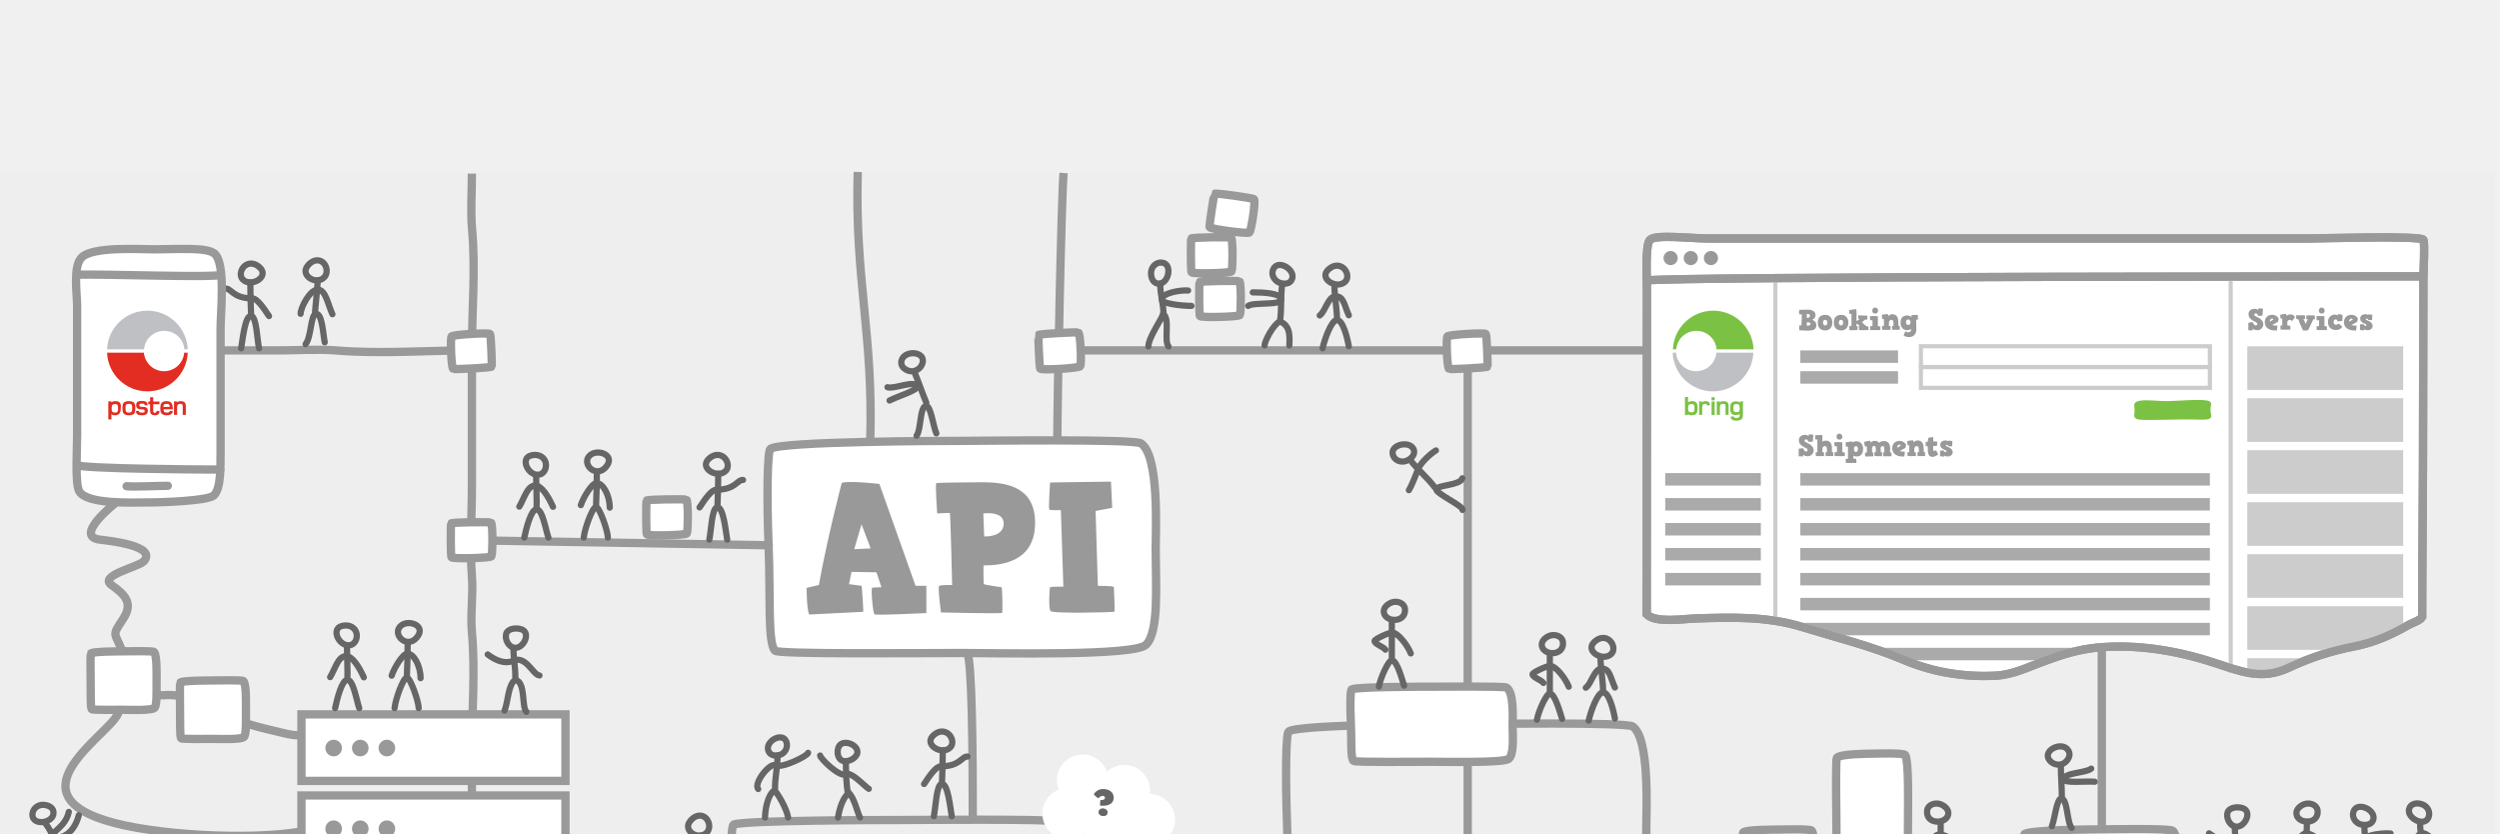
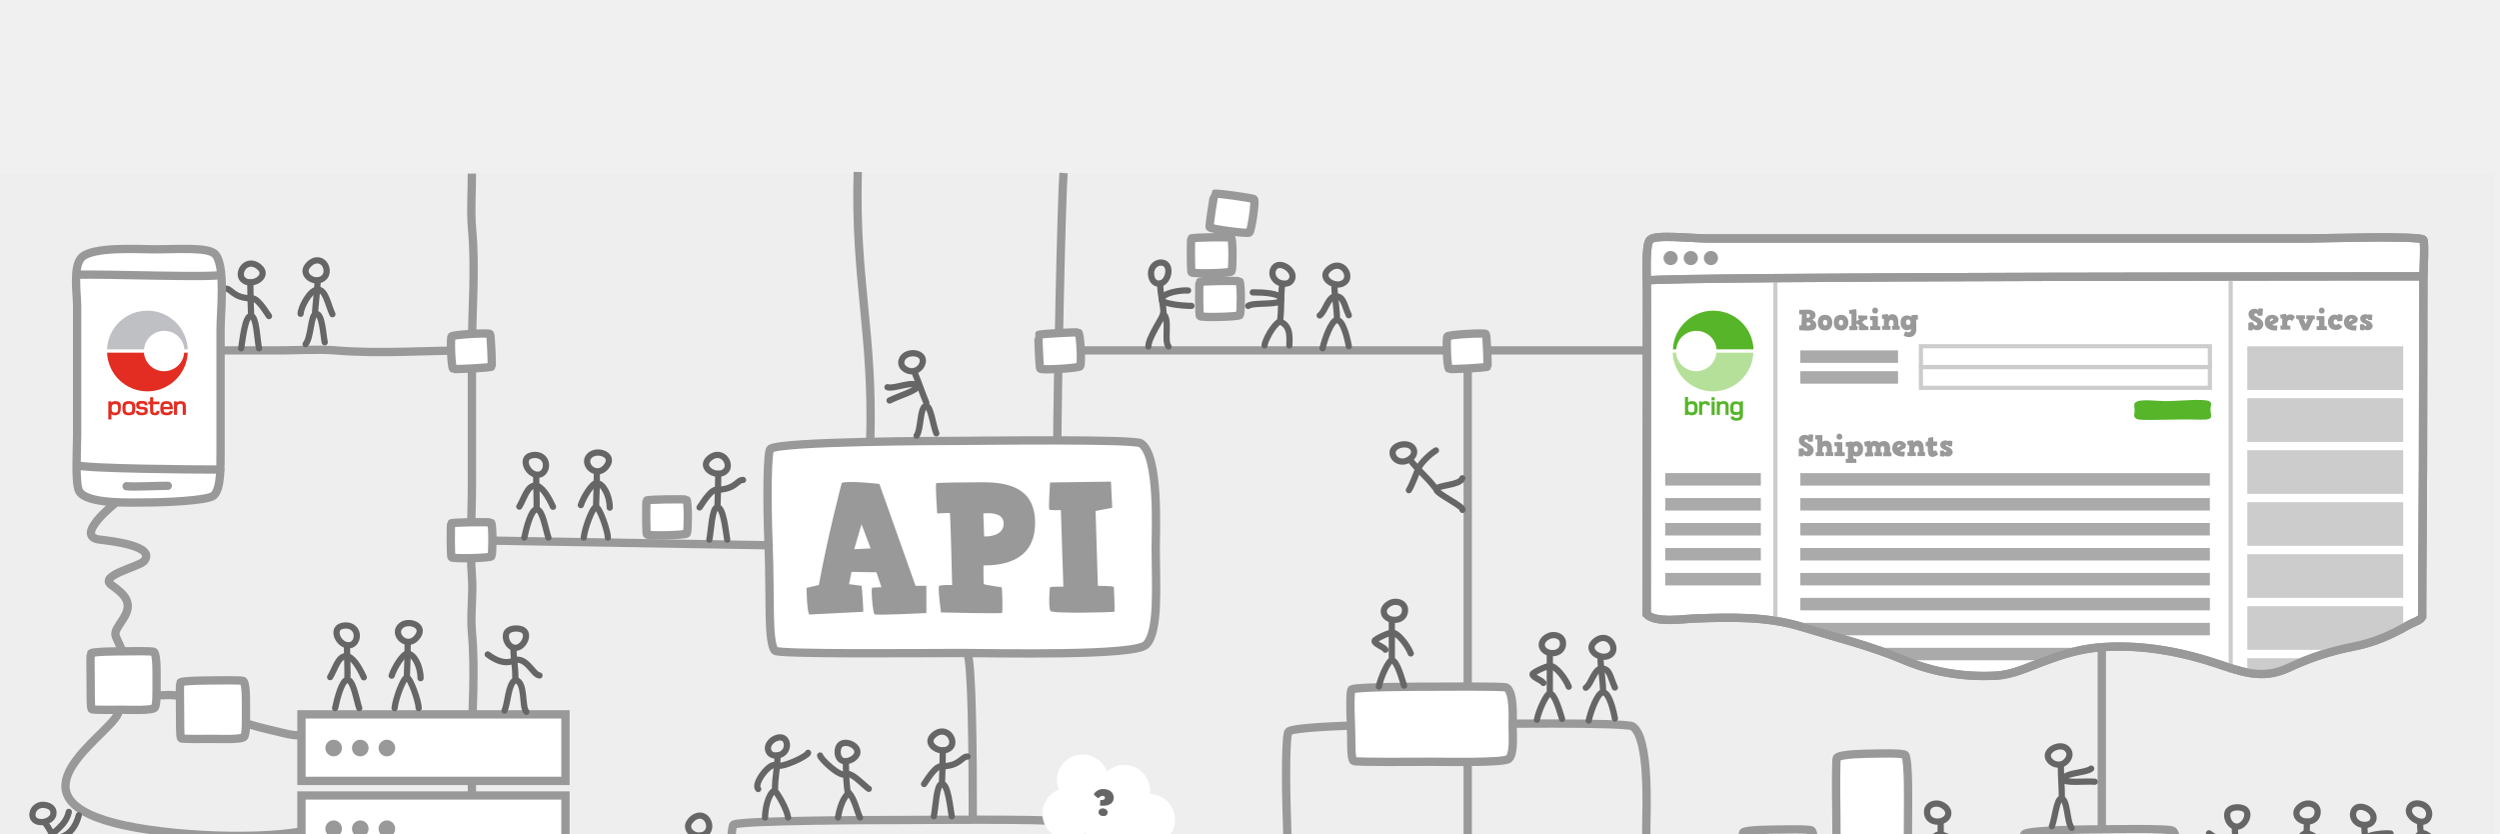
<svg xmlns="http://www.w3.org/2000/svg" viewbox="0 0 1200 400" class="mbm w100p" height="234">
  <rect fill="#EEE" width="1200" height="390" />
  <g id="systems">
    <path fill="none" stroke="#999" stroke-width="4" stroke-linecap="round" stroke-miterlimit="10" d="M1011 315v-87M792 345l408 1M107 85h27.4c8.9 0 18-.7 26.9 0 21.7 1.8 43.9 0 65.7 0M512 85h280" />
    <path fill="none" stroke="#999" stroke-width="4" stroke-miterlimit="10" d="M227 0c0 8.9-.7 18.1.1 27 1.7 19.1-.1 39-.1 58.4v64.9c0 14.3-1.1 29.1 0 43.3.7 8.9-.8 18.1 0 27 1.7 18.6 0 38.1 0 56.7V400.1" />
    <path fill="#FFF" stroke="#999" stroke-width="4" stroke-linecap="round" stroke-miterlimit="10" d="M551.3 226.5c-5.5 5.6-71.4 4-88.8 4-18.8 0-88 .7-89.7-1.1-3.6-3.7-2.1-25.5-3.1-50.7-.9-23.1-.6-45.4.9-46.4 5.6-3.6 82.4-3.8 91.9-3.8 8.5 0 82.9-1 86.3 1.2 9 5.8 7.1 42.7 7.1 50.7.1 18.1 1.6 39.9-4.6 46.1z" />
    <path fill="#EEE" stroke="#999" stroke-width="4" stroke-linecap="round" stroke-miterlimit="10" d="M787.4 358.8c-5.1 5.4-66.2 3.9-82.3 3.9-17.5 0-81.6.7-83.2-1.1-3.3-3.5-2-24.5-2.8-48.8-.8-22.2-.6-43.7.8-44.6 5.2-3.5 76.5-3.6 85.3-3.6 7.8 0 76.9-.9 80.1 1.2 8.4 5.6 6.6 41.1 6.6 48.7-.1 17.4 1.2 38.3-4.5 44.3z" />
    <path fill="#FFF" stroke="#999" stroke-width="4" stroke-linecap="round" stroke-miterlimit="10" d="M74.5 256.7c-.9 1.6-12.2 1.1-15.1 1.1-3.2 0-15 .2-15.3-.3-.6-1-.4-7-.5-14-.1-6.4-.1-12.5.1-12.8 1-1 14.1-1 15.7-1 1.4 0 14.1-.3 14.7.3 1.5 1.6 1.2 11.8 1.2 14 0 5 .2 11-.8 12.7z" />
    <path fill="#FFF" stroke="#999" stroke-width="4" stroke-miterlimit="10" d="M1165.1 213.2c-1.1 1.8-4.5 2.6-7.4 4.3-7.7 4.4-16 8-24.7 9.7-12 2.4-21.5 5.4-32.6 10.6-12.7 5.8-22.7 1.5-35.3-2.6-18-5.9-37.4-9.1-56.3-7.3-9.1.9-16.6 3.3-25.1 6.4-7.8 2.8-15.4 6.7-23.8 7.1-15.3.8-30.3-1.7-44.2-7.6-16-6.8-32.3-10.7-48.8-15.8-16.7-5.2-34.3-4.7-51.6-4.1-5.7.2-18.9 2.3-23.2-2 0 0 .1-135.6.1-155.5 0-6.3-.9-22.3 1.5-24.6 2.8-2.7 20-.6 28-.6h289.2c3.5 0 53.6-1.5 54.8.6.8 1.4 0 16.3 0 18.6 0 2.8-.1 48.7-.2 91.1-.3 37.2-.4 71.7-.4 71.7z" />
    <path fill="none" stroke="#999" stroke-width="4" stroke-miterlimit="10" d="M791.9 51.4c10.9-2 368.1-2 372.5-2M412.6-.8c-1.5 51.8 7.6 78 6 129.5M511.6-.3c-1.1 13.8-3 109.7-3 127.5M465.3 230.6c4.4 8.8 1.9 160.3 2.3 169.1" />
    <path fill="#FFF" stroke="#999" stroke-width="4" stroke-linecap="round" stroke-miterlimit="10" d="M478.4 350c-.6.9-18.6 1.3-19.2.5-.5-.6-.4-16.1-.2-16.3.6-.6 18.8-.8 19.2-.4.9.9.8 15.1.2 16.2z" />
    <path fill="#EEE" stroke="#999" stroke-width="4" stroke-linecap="round" stroke-miterlimit="10" d="M510.7 368.1c-4.8 3.3-62.3 2.4-77.5 2.4-16.4 0-76.8.4-78.3-.6-3.1-2.2-1.9-14.9-2.7-29.7-.7-13.5-.6-26.6.7-27.2 4.9-2.1 72-2.2 80.2-2.2 7.4 0 72.4-.6 75.4.7 7.9 3.4 6.2 25 6.2 29.7.1 10.5 1.4 23.3-4 26.9z" />
    <path fill="#FFF" stroke="#999" stroke-width="4" stroke-linecap="round" stroke-miterlimit="10" d="M217.2 78.3c.5-.9 17.8-1.9 18.5-1.2.5.5 1 15.5.8 15.7-.6.6-18.1 1.4-18.5 1.1-1-.9-1.4-14.6-.8-15.6z" />
    <path fill="none" stroke="#999" stroke-width="4" stroke-linecap="round" stroke-miterlimit="10" d="M227 176.3l142.8 2.4" />
    <path fill="#FFF" stroke="#999" stroke-width="4" stroke-linecap="round" stroke-miterlimit="10" d="M916.9 333c-1 3.1-13.2 2.2-16.4 2.2-3.5 0-16.3.4-16.6-.6-.7-2-.4-14.1-.6-28-.2-12.8-.1-25.1.2-25.6 1-2 15.3-2.1 17-2.1 1.6 0 15.3-.5 16 .7 1.7 3.2 1.3 23.6 1.3 28-.1 10 .2 22-.9 25.4zM871.9 352.8c-1 2.2-13.2 1.5-16.4 1.5-3.5 0-16.3.3-16.6-.4-.7-1.4-.4-9.7-.6-19.4-.2-8.8-.1-17.3.2-17.7 1-1.4 15.3-1.4 17-1.4 1.6 0 15.3-.4 16 .5 1.7 2.2 1.3 16.3 1.3 19.3-.1 6.9.2 15.2-.9 17.6z" />
    <path fill="none" stroke="#999" stroke-width="4" stroke-linecap="round" stroke-miterlimit="10" d="M706 345V86" />
    <path fill="#FFF" stroke="#999" stroke-width="4" stroke-linecap="round" stroke-miterlimit="10" d="M725.7 281.4c-2.3 2-29.8 1.4-37.1 1.4-7.9 0-36.7.3-37.5-.4-1.5-1.3-.9-9-1.3-18-.4-8.2-.3-16.1.4-16.4 2.3-1.3 34.4-1.3 38.4-1.3 3.5 0 34.6-.3 36 .4 3.8 2.1 3 15.1 3 18 .1 6.3.7 14.1-1.9 16.3zM696.2 78.3c.5-.9 17.8-1.9 18.5-1.2.5.5 1 15.5.8 15.7-.6.6-18.1 1.4-18.5 1.1-1-.9-1.4-14.6-.8-15.6zM1046.1 373.6c-2.2 3.3-28.6 2.4-35.5 2.4-7.5 0-35.2.4-35.9-.7-1.4-2.2-.9-15.1-1.2-30.1-.3-13.7-.3-27 .3-27.6 2.2-2.1 33-2.3 36.8-2.3 3.4 0 33.2-.6 34.6.7 3.6 3.5 2.9 25.4 2.9 30.1-.1 10.9.4 23.8-2 27.5z" />
    <path fill="none" stroke="#999" stroke-width="4" stroke-miterlimit="10" d="M1011 400v-23" />
    <path fill="none" stroke="#999" stroke-width="4" stroke-linecap="round" stroke-linejoin="round" stroke-miterlimit="10" d="M55.8 158.2c-.5.3-20.7 16.3-7.7 17.8 4.7.6 27.3 2.9 21.2 10.3-2.2 2.7-22.1 6.9-15.7 11.5 6.3 4.5 10.7 8.5 5.7 16.2-5.6 8.5-4.3 6.2-.6 15.3" />
    <path fill="none" stroke="#999" stroke-width="4" stroke-linecap="round" stroke-miterlimit="10" d="M57.1 257.9c1.5 8.4-53.5 38-6.7 53 23.2 7.4 70.3 9.6 94 5.5" />
    <path fill="#FFF" stroke="#999" stroke-width="4" stroke-linecap="round" stroke-miterlimit="10" d="M596.4 68c-.6.9-18.6 1.3-19.2.5-.5-.6-.4-16.1-.2-16.3.6-.6 18.8-.8 19.2-.4.9.9.8 15.1.2 16.2zM236.4 184c-.6.9-18.6 1.3-19.2.5-.5-.6-.4-16.1-.2-16.3.6-.6 18.8-.8 19.2-.4.9.9.8 15.1.2 16.2zM592.4 47c-.6.9-18.6 1.3-19.2.5-.5-.6-.4-16.1-.2-16.3.6-.6 18.8-.8 19.2-.4.9.9.8 15.1.2 16.2zM330.4 173c-.6.9-18.6 1.3-19.2.5-.5-.6-.4-16.1-.2-16.3.6-.6 18.8-.8 19.2-.4.9.9.8 15.1.2 16.2zM601 28.3c-.7.8-18.5-1.6-19.1-2.5-.4-.6 2.1-16 2.3-16.1.7-.5 18.7 2.1 19 2.6.9 1.1-1.3 15.1-2.2 16zM519.6 92.6c-.6 1-18.5 2-19.2 1.2-.5-.5-1-16.1-.9-16.2.6-.6 18.8-1.5 19.2-1.2 1.1.9 1.6 15.1.9 16.2z" />
    <path fill="none" stroke="#999" stroke-width="4" stroke-miterlimit="10" d="M0 340c22.7.8 44.5 8 67.3 11.2 37.3 5.2 75.3-2.6 113-1.2 61.2 2.2 71.4 7.4 132.2 4 16-.9 61.5-12 66.4-10" />
    <path fill="#FFF" stroke="#999" stroke-width="4" stroke-linecap="round" stroke-miterlimit="10" d="M404.5 355.7c-.9 1.6-12.2 1.1-15.1 1.1-3.2 0-15 .2-15.3-.3-.6-1-.4-7-.5-14-.1-6.4-.1-12.5.1-12.8 1-1 14.1-1 15.7-1 1.4 0 14.1-.3 14.7.3 1.5 1.6 1.2 11.8 1.2 14 0 5 .2 11-.8 12.7z" />
    <path fill="none" stroke="#999" stroke-width="4" stroke-linecap="round" stroke-miterlimit="10" d="M75.5 250.5c1.4.7 4.4.1 6.1.2 3.5.1 7.1.7 10.5 1.4 5.2 1 9.4 2.6 13.4 5.8 4.2 3.5 9.2 5.2 14.4 6.9 5.1 1.6 10.4 2.7 15.6 4 2.8.7 5.6 1.3 8.5 1.3" />
    <path fill="#FFF" stroke="#999" stroke-width="4" stroke-linecap="round" stroke-miterlimit="10" d="M117.5 270.7c-.9 1.6-12.2 1.1-15.1 1.1-3.2 0-15 .2-15.3-.3-.6-1-.4-7-.5-14-.1-6.4-.1-12.5.1-12.8 1-1 14.1-1 15.7-1 1.4 0 14.1-.3 14.7.3 1.5 1.6 1.2 11.8 1.2 14 0 5 .2 11-.8 12.7zM145 338h127v32H145zM145 299h127v32H145zM145 260h127v32H145z" />
    <g fill="#999">
      <circle cx="160.5" cy="276.2" r="4" />
      <circle cx="173.3" cy="276.2" r="4" />
      <circle cx="186.1" cy="276.2" r="4" />
    </g>
    <g fill="#999">
      <circle cx="160.5" cy="315" r="4" />
      <circle cx="173.3" cy="315" r="4" />
      <circle cx="186.1" cy="315" r="4" />
    </g>
    <g fill="#999">
      <circle cx="160.5" cy="353.9" r="4" />
      <circle cx="173.3" cy="353.9" r="4" />
      <circle cx="186.1" cy="353.9" r="4" />
    </g>
  </g>
  <g id="developers" fill="none" stroke="#666" stroke-width="3" stroke-miterlimit="10">
    <path d="M985.8 282c1.9 2.5 5.4 2.8 7.4 1.2 2.2-1.7 3.3-4.5 1-6.7-3.5-3.2-11.7 1.1-8.4 5.5z" />
    <path stroke-linecap="round" d="M991.3 284.4c0 6.1.5 9.8.5 16M987 313.8c1.4-3.5 2.3-13.3 4.5-13.3 3.1 0 2.7 11.5 5 14.1M1007.6 292.4c-4.4-.4-14.9.9-14.9-1.2.1-3.2 10.9-3 13.2-5.1" />
    <path d="M751.8 225.2c-.4-2.9-3.9-3.9-6.4-3-2.6 1-4.7 3.3-3.4 5.9 2.1 3.9 10.5 3.4 9.8-2.9z" />
    <path stroke-linecap="round" d="M745.5 231v18M739.3 262.6c.7-4.1 4.6-12.7 6.2-12.6 2.5 0 5 9.5 5.9 12.2M742.4 244.9c-.9-1.4-5.3-2.7-5.2-4.2 0-.8 6.6-4 8.5-4 2.7 0 7.4 6.1 8.9 10" />
    <path d="M775.1 230.9c2-2.1.7-5.7-1.6-7-2.4-1.4-5.1-.4-7 1.7-3.8 4.3 4.8 9.2 8.6 5.3z" />
    <path stroke-linecap="round" d="M769.9 233.7c0 3.2 1.4 12.1 1.2 15.8M764.2 263c.9-4.2 4.2-13.6 6.9-13.6 2.9 0 5 8.6 5.7 12.6" />
    <path stroke-linecap="round" d="M762.8 247.2c2.8-2 4-9.2 7.7-9.2 3.9 0 4 4.1 6.3 9.1" />
    <path d="M156.1 49.7c2-2.3.9-6.1-1.3-7.4-2.3-1.4-5-.3-6.8 2-3.9 4.7 4.3 9.7 8.1 5.4z" />
    <path stroke-linecap="round" d="M152.8 51.3c0 3.2-1.1 12.4-1.3 16.1M147 82c2.8-3.4 2.4-14.6 5.1-14.6 2.9 0 3.3 9.7 4.1 13.7" />
    <path stroke-linecap="round" d="M144.6 67.4c0-2.9 4.4-11.6 8.2-11.6 3.9 0 4.8 6.8 7.1 11.8" />
    <path d="M116.8 50.9c-2-2.1-.7-5.7 1.6-7 2.4-1.4 5.1-.4 7 1.7 3.8 4.3-4.8 9.2-8.6 5.3z" />
    <path stroke-linecap="round" d="M120.4 52.3c0 3.2.2 12.5.4 16.2M124.6 84c-.9-4.2-1.2-15.6-3.9-15.6-2.9 0-4 11.6-4.7 15.6" />
    <path stroke-linecap="round" d="M129.4 68.5c-3-4.6-5.9-8.5-8-8.5-9.4 0-10.1-4.9-12.9-4.7" />
    <path d="M484.7 340.3c-.7-2.8-3.8-4-6.3-3.2-2.7.9-4.8 3.2-3.5 5.8 1.9 4 11 2.3 9.8-2.6z" />
    <path stroke-linecap="round" d="M479.8 345.9c-.4 6.8.9 13.1 1.9 20.8M498.9 374.5c1.4-3.1-3-8.6-4.4-8.9-2.1-.5-12.5-1.9-12.8 1-.1 1 9.5 1.9 11.2 4 .7.9.1 3.8-2.4 7.1" />
    <path stroke-linecap="round" d="M471.8 366.6c1-12.6 5.2-13.8 8.1-15.3 2.6-1.3 11.8 5.9 18.2 4.3" />
    <path d="M484.7 340.3c-.7-2.8-3.8-4-6.3-3.2-2.7.9-4.8 3.2-3.5 5.8 1.9 4 11 2.3 9.8-2.6z" />
    <path stroke-linecap="round" d="M479.8 345.9c-.4 6.8.9 13.1 1.9 20.8M498.9 374.5c1.4-3.1-3-8.6-4.4-8.9-2.1-.5-12.5-1.9-12.8 1-.1 1 9.5 1.9 11.2 4 .7.9.1 3.8-2.4 7.1" />
    <path stroke-linecap="round" d="M471.8 366.6c1-12.6 5.2-13.8 8.1-15.3 2.6-1.3 11.8 5.9 18.2 4.3" />
    <path d="M442.2 339.3c1.2-2.6-.4-5.5-2.9-6.4-2.6-1-5.7-.5-6.4 2.3-1 4.3 7.2 8.7 9.3 4.1z" />
    <path stroke-linecap="round" d="M438.2 341.4c0 6.1 1.6 8 1.6 14.2M434.9 369.7c0-4.2 4.1-12.6 4.7-14.8 3.5 2.1 5.5 11.3 5.5 14.4M439 347.7c-2.6 1.5-10.1-5.7-14.3-10.9" />
    <path d="M442.2 339.3c1.2-2.6-.4-5.5-2.9-6.4-2.6-1-5.7-.5-6.4 2.3-1 4.3 7.2 8.7 9.3 4.1z" />
    <path stroke-linecap="round" d="M438.2 341.4c0 6.1 1.6 8 1.6 14.2M434.9 369.7c0-4.2 4.1-12.6 4.7-14.8 3.5 2.1 5.5 11.3 5.5 14.4M450.9 335.8c-5.9 9.8-9 10.3-11.9 11.9" />
    <g>
      <path d="M1132.1 306.7c-1 2.7.9 5.5 3.4 6.2 2.7.7 5.8.1 6.2-2.8.6-4.5-7.9-8.2-9.6-3.4z" />
      <path stroke-linecap="round" d="M1137.3 313.4c0 6.1 1.6 11.8 1.6 17.9M1131.6 343.6c2.5.7 6.4-9.8 7.1-12 3.5 2.1 5.1 9.4 7.5 12" />
      <path stroke-linecap="round" d="M1128.1 324.8c3.1-1.2 7.1-4 9.9-5.6 2.6-1.5 8.6-2.2 11.9-1.9" />
    </g>
    <g>
      <path d="M1168.1 309.7c1.2-2.6-.4-5.5-2.9-6.4-2.6-1-5.7-.5-6.4 2.3-1 4.3 7.2 8.7 9.3 4.1z" />
      <path stroke-linecap="round" d="M1164.1 311.9c0 6.1 1.6 11.4 1.6 17.5M1158.4 343.6c0-4.2 6.4-12.5 7.1-14.8 3.5 2.1 7.5 11.6 7.5 14.8" />
      <path stroke-linecap="round" d="M1155.2 325.7c3.1-1.2 6.5-6.7 9.3-8.4 2.6-1.5 8.2 6 11.4 6.3" />
    </g>
    <g>
      <path d="M1114.8 306.2c-.4-2.9-3.9-3.9-6.4-3-2.6 1-4.7 3.3-3.4 5.9 2.1 3.9 10.5 3.4 9.8-2.9z" />
      <path stroke-linecap="round" d="M1109.7 311.6c0 6.1-.9 12.4-.9 18.5M1102.3 343.6c1.2-4.1 4.9-12 6.5-13.6 3.5 2.1 5.1 10.5 5.1 13.6" />
      <path stroke-linecap="round" d="M1101.9 327.9c1.2-3.9 3.7-8.9 6.5-10.5 2.6-1.5 12.2 5.7 7.5 8.4" />
    </g>
    <g>
      <path stroke-linecap="round" d="M1075 314c0 6.1.9 8.3.9 14.4M1070.7 344.2c1.7-4.1 1.7-12.8 5.2-14.8 5.1 1.2 2.9 12.8 5.3 15.4" />
      <path stroke-linecap="round" d="M1062.6 317.2c7.9 6 12.4 2.9 12.4 2.9 6.2-2.3 9.3 6.9 12.5 7.2" />
      <path d="M1078.8 305.1c-2.7-.9-6.6-.3-7.3 2.1-.8 2.5 1 6.4 3.9 6.8 4.4.6 8.2-7.3 3.4-8.9z" />
    </g>
    <g>
      <path d="M559.1 42.8c-2.9-.4-5.2 1.9-5.4 4.6-.2 2.8 1.1 5.7 4 5.5 4.4-.2 6.4-9.3 1.4-10.1z" />
      <path stroke-linecap="round" d="M558.1 52.9c0 6.1 1.6 9.3 1.6 15.5M552.4 83.1c0-4.2 6.5-13.3 7.1-15.6 3.5 2.1.2 13 2.6 15.6" />
      <path stroke-linecap="round" d="M573.1 63.6c-5.1 0-14-1.2-14.2-2.8-.5-3.5 9.3-4.9 12.6-4.6" />
    </g>
    <g>
      <path d="M612.6 45.7c-1.4 2.5.1 5.5 2.5 6.6 2.6 1.1 5.7.9 6.5-1.9 1.3-4.3-6.6-9.2-9-4.7z" />
      <path stroke-linecap="round" d="M616.8 53.1c-.9 6-.2 11.9-1.1 17.9M608.3 82.6c0-2.2 4.4-10.3 7.3-11.5 5.7 2 4.6 8.7 4.6 11.5" />
      <path stroke-linecap="round" d="M602.6 57.1c5.4 0 13.5.4 13.7 3.4.1 3-13.5 1.2-15.9 3.1" />
    </g>
    <g>
      <path d="M403.3 275.9c-.9 2.5-.2 5.8 2.2 6.5 2.5.7 6.5-1.3 6.9-3.9.6-4.1-7.5-7-9.1-2.6z" />
      <path stroke-linecap="round" d="M406.9 284c0 6.1.4 10.4.9 13.8M403.1 309.6c.7-4.3 2.3-9.6 5.3-11.9 2.8 3.3 3.9 9.2 5.3 11.9" />
      <path stroke-linecap="round" d="M394.5 279.8c0 1.4 9.5 10.7 12.4 9 2.6-1.5 9.9 6.6 11 7" />
    </g>
    <g>
      <path d="M378.3 273.3c.9 2.7-.8 5.5-3.2 6.2-2.5.8-5.3.1-5.7-2.8-.5-4.4 7.3-8.2 8.9-3.4z" />
      <path stroke-linecap="round" d="M374 279.8c0 6.1-1.2 9.9-1.2 16.1M379.1 309.6c-.7-4.3-4.7-11-6.5-13.1-3.5 2.1-4.6 10-4.6 13.1" />
      <path stroke-linecap="round" d="M388.7 278.5c0 1.4-12.8 7.7-15.7 6-2.6-1.5-10.7 8.7-8.3 11.4" />
    </g>
    <g>
      <path d="M457.1 275.9c2-2.1.7-5.7-1.6-7-2.4-1.4-5.1-.4-7 1.7-3.8 4.3 4.8 9.2 8.6 5.3z" />
      <path stroke-linecap="round" d="M453.5 277.3c0 3.2-.2 12.5-.4 16.2M449.2 309c.9-4.2 1.2-15.6 3.9-15.6 2.9 0 4 11.6 4.7 15.6" />
      <path stroke-linecap="round" d="M444.5 293.5c3-4.6 5.9-8.5 8-8.5 9.4 0 10.1-4.9 12.9-4.7" />
    </g>
    <g>
      <path d="M191.8 218.7c-1.3 2.6.8 5.6 3.4 6.3 2.7.7 5-1 6.3-3.5 2.5-5.2-7.2-7.6-9.7-2.8z" />
      <path stroke-linecap="round" d="M196.1 226.1c0 3.2-.2 12.7-.4 16.3M189.8 257c.4-4.3 4.2-14.7 5.9-14.7 1.7 0 5.7 11.6 5.7 14.7" />
      <path stroke-linecap="round" d="M188.4 241.4c1.2-3.8 5.4-10.6 7.5-10.6 3.2 0 6.4 5.9 6.4 11.8" />
    </g>
    <g>
      <path d="M168.5 226.7c2.8-.6 3.8-4.2 2.7-6.6-1.2-2.5-4-3.3-6.7-2.6-5.6 1.3-1.3 10.3 4 9.2z" />
      <path stroke-linecap="round" d="M166.9 227.7c0 3.2.4 12.1.2 15.8M161.2 257c.9-4.2 3.2-13.6 5.9-13.6 2.9 0 4.4 10 5.7 13.6" />
      <path stroke-linecap="round" d="M158.8 242.1c2.2-3.5 3.8-10.1 7.6-10.1 3.2 0 6.3 5.2 8.6 10.2" />
    </g>
    <g>
      <path d="M15.6 308.6c-.2-2.9 2.3-5.1 4.9-5.1 2.8 0 5.6 1.4 5.2 4.3-.4 4.4-9.6 5.9-10.1.8z" />
      <path stroke-linecap="round" d="M21.7 312.2c3.8 5.1 5 9.1 5 15.4M31.6 341.7c-1.9-3.6-2.7-14.5-4.7-14.8s-4.4 11.7-4.4 14.8M33.1 306.9c-1.5 7.1-8.3 9.6-7.5 11.1 1.3 2.6 9.6 1.2 12.3-9.5" />
    </g>
    <g>
      <path stroke-linecap="round" d="M247 228c0 6.1.9 8.3.9 14.4M242.7 258.2c1.7-4.1 1.7-12.8 5.2-14.8 5.1 1.2 2.9 12.8 5.3 15.4" />
      <path stroke-linecap="round" d="M234.6 231.2c7.9 6 12.4 2.9 12.4 2.9 6.2-2.3 9.3 6.9 12.5 7.2" />
      <path d="M250.8 219.1c-2.7-.9-6.6-.3-7.3 2.1-.8 2.5 1 6.4 3.9 6.8 4.4.6 8.2-7.3 3.4-8.9z" />
    </g>
    <g>
      <path d="M282.8 136.7c-1.3 2.6.8 5.6 3.4 6.3 2.7.7 5-1 6.3-3.5 2.5-5.2-7.2-7.6-9.7-2.8z" />
      <path stroke-linecap="round" d="M287.1 144.1c0 3.2-.2 12.7-.4 16.3M280.8 175c.4-4.3 4.2-14.7 5.9-14.7 1.7 0 5.7 11.6 5.7 14.7" />
      <path stroke-linecap="round" d="M279.4 159.4c1.2-3.8 5.4-10.6 7.5-10.6 3.2 0 6.4 5.9 6.4 11.8" />
    </g>
    <g>
      <path d="M259.5 144.7c2.8-.6 3.8-4.2 2.7-6.6-1.2-2.5-4-3.3-6.7-2.6-5.6 1.3-1.3 10.3 4 9.2z" />
      <path stroke-linecap="round" d="M257.9 145.7c0 3.2.4 12.1.2 15.8M252.2 175c.9-4.2 3.2-13.6 5.9-13.6 2.9 0 4.4 10 5.7 13.6" />
      <path stroke-linecap="round" d="M249.8 160.1c2.2-3.5 3.8-10.1 7.6-10.1 3.2 0 6.3 5.2 8.6 10.2" />
    </g>
    <g>
      <path d="M647.1 51.9c2-2.1.7-5.7-1.6-7-2.4-1.4-5.1-.4-7 1.7-3.8 4.3 4.8 9.2 8.6 5.3z" />
      <path stroke-linecap="round" d="M641.9 54.7c0 3.2 1.4 12.1 1.2 15.8M636.2 84c.9-4.2 4.2-13.6 6.9-13.6 2.9 0 5 8.6 5.7 12.6" />
      <path stroke-linecap="round" d="M634.8 68.2c2.8-2 4-9.2 7.7-9.2 3.9 0 4 4.1 6.3 9.1" />
    </g>
    <g>
      <path d="M340.1 316.7c2-2.3.9-6.1-1.3-7.4-2.3-1.4-5-.3-6.8 2-3.9 4.7 4.3 9.7 8.1 5.4z" />
      <path stroke-linecap="round" d="M336.8 318.3c0 3.2-1.1 12.4-1.3 16.1M331 349c2.8-3.4 2.4-14.6 5.1-14.6 2.9 0 3.3 9.7 4.1 13.7" />
      <path stroke-linecap="round" d="M328.6 334.4c0-2.9 4.4-11.6 8.2-11.6 3.9 0 4.8 6.8 7.1 11.8" />
    </g>
    <g>
      <path d="M349.1 142.9c2-2.1.7-5.7-1.6-7-2.4-1.4-5.1-.4-7 1.7-3.8 4.3 4.8 9.2 8.6 5.3z" />
      <path stroke-linecap="round" d="M345.5 144.3c0 3.2-.2 12.5-.4 16.2M341.2 176c.9-4.2 1.2-15.6 3.9-15.6 2.9 0 4 11.6 4.7 15.6" />
      <path stroke-linecap="round" d="M336.5 160.5c3-4.6 5.9-8.5 8-8.5 9.4 0 10.1-4.9 12.9-4.7" />
    </g>
    <g>
      <path d="M675.8 209.2c-.4-2.9-3.9-3.9-6.4-3-2.6 1-4.7 3.3-3.4 5.9 2.1 3.9 10.5 3.4 9.8-2.9z" />
      <path stroke-linecap="round" d="M669.5 215v18M663.3 246.6c.7-4.1 4.6-12.7 6.2-12.6 2.5 0 5 9.5 5.9 12.2M666.4 228.9c-.9-1.4-5.3-2.7-5.2-4.2 0-.8 6.6-4 8.5-4 2.7 0 7.4 6.1 8.9 10" />
    </g>
    <g>
      <path d="M927 306.2c.4-2.9 3.9-3.9 6.4-3 2.6 1 4.7 3.3 3.4 5.9-2.1 3.9-10.6 3.4-9.8-2.9z" />
      <path stroke-linecap="round" d="M933.5 312v18M939.4 343.6c-.7-4.1-4.6-12.7-6.2-12.6-2.5 0-5 9.5-5.9 12.2M936.3 325.9c.9-1.4 5.3-2.7 5.2-4.2 0-.8-6.6-4-8.5-4-2.7 0-7.4 6.1-8.9 10" />
    </g>
    <g>
      <path d="M670 135.2c.8 2.8 4 3.9 6.5 2.9 2.6-1 4.7-3.4 3.3-5.9-2.2-3.9-11.2-1.8-9.8 3z" />
      <path stroke-linecap="round" d="M678.2 137.5c3.7 4.9 8.3 8.5 12 13.4M703.5 161.7c.5-1.9-13.3-8.1-12.6-10 .7-2 11.5-1.8 12.5-5.2" />
      <path stroke-linecap="round" d="M677.7 152.2c1.7-2.8 3.3-7.4 4.6-10.5 1.2-2.7 5.6-6.9 8.4-8.6" />
    </g>
    <g>
      <path d="M443.8 90.9c-.7 3-3.9 4.7-6.4 4-2.7-.7-4.8-2.9-3.5-5.7 2-4.4 11.2-3.6 9.9 1.7z" />
      <path stroke-linecap="round" d="M439.8 95.3c2.4 5.6 3.4 9.2 5.8 14.9M450.4 124.9c-1.5-3.4-2.7-13.3-4.9-13.2-3.1.1-2.4 11.6-4.6 14.3M427.9 109.1c3.9-2.1 14.1-5 13.2-6.9-1.3-3-11.2 1.6-14.2.5" />
    </g>
  </g>
  <g id="ui">
    <path fill="#AAA" d="M866 217.6c.2.1.4.1.7.2 4.7 1.5 9.4 2.8 14 4.2H1063v-6H866v1.6zm0-7.6h197v-6H866v6zm0-66v6h197v-6H866zm0 30h197v-6H866v6zm0-12h197v-6H866v6zm0 36h197v-6H866v6zm0-12h197v-6H866v6zm49.5 47.6c.3.1.6.2.9.4h67.5c7.7-2.8 14.6-5 22.6-6H900.4c5 1.7 10.1 3.5 15.1 5.6z" />
    <path fill="none" stroke="#CCC" stroke-width="2" stroke-miterlimit="10" d="M1073 50v190M854 50v166" />
    <g fill="#999">
      <path d="M865.5 73c.1-.1 1 0 1 0s.3-5.3.2-5.3c-.1-.1-1.2 0-1.2 0-.2-.5 0-2.2 0-2.2s2.5-.1 4-.1c.8 0 3.8.2 3.8 2.6 0 1.7-1.6 2.3-1.6 2.3s2 .6 2 2.5c0 2.3-1.7 2.7-4.1 2.7-1.3 0-2.9-.1-4.1-.2-.1-.8-.1-2.2 0-2.3zm5.1-4.6c0-1.2-1.5-.9-1.5-.9v1.8c0 .1 1.5.1 1.5-.9zm.3 3.9c0-1-1.8-.8-1.8-.8v1.6s1.8.1 1.8-.8zM881.4 71.6c0 1.9-1 3.8-3.4 3.8-2.1 0-3.6-1.1-3.6-3.8 0-2.7 1.6-3.7 3.6-3.7s3.4 1.4 3.4 3.7zm-4.5.1c0 .8.6 1.3 1.1 1.3.5 0 1-.4 1-1.3 0-.7-.3-1.4-1-1.4-.9 0-1.1.7-1.1 1.4zM889.1 71.6c0 1.9-1 3.8-3.4 3.8-2.1 0-3.6-1.1-3.6-3.8 0-2.7 1.6-3.7 3.6-3.7s3.4 1.4 3.4 3.7zm-4.6.1c0 .8.6 1.3 1.1 1.3.5 0 1-.4 1-1.3 0-.7-.3-1.4-1-1.4-.8 0-1.1.7-1.1 1.4zM889.6 73.3c.1 0 1-.1 1-.1v-5.8h-1.1s0-1.8.1-1.8 3.1-.5 3.2-.4c.4.3.2 3.8.2 5.7 0 0 1.5-.8 1.5-.9s-.6-.2-.6-.2c0-.1-.1-1.5-.1-1.6 0-.1 4.4.1 4.4.1v1.9c0 .1-.9-.1-1 0s-1.4 1.1-1.5 1.2c-.1.1 2 2 2.1 2 .1 0 .9.1.9.1l.1 1.7s-4.4.2-4.5 0c-.1-.2-.2-1.8-.2-1.8l.5-.1c-.1-.1-1.4-1.3-1.6-1.1-.1.1 0 1 0 1.1 0 .1.6.2.6.2l-.1 1.7c0 .1-3.9.1-3.9.1.1-.1-.1-2 0-2zM903.4 73.3l1.1.2v1.7c-.1.1-4.9 0-4.9 0s-.1-.9-.1-1.8l1.2-.1v-2.8h-1.1s-.2-1.8-.2-1.9c0-.1 3-.2 3.9 0v4.7zm0-7.5c0 .8-.4 1.5-1.3 1.5-1 0-1.5-.5-1.5-1.4 0-.9.6-1.5 1.4-1.5.7 0 1.4.6 1.4 1.4zM913.2 73.2l.6.1s.1 1.4 0 1.8h-3.6s-.1-1.5-.1-1.8l.7-.1v-1.5c0-.9-.4-1.4-1.1-1.4-.5 0-1.1.6-1.1 1.4v1.5l.8.2v1.7c-.1.1-4 0-4 0s-.1-.9-.1-1.8l.9-.1v-3.3h-.8s-.2-1.9-.2-2c0-.1 2.8-.4 2.8-.4l.4 1s.6-.9 1.8-.9c1.4 0 2.9.7 2.9 3.6l.1 2zM921.8 75.1c0 1.2-.7 3.5-3.5 3.5-1.9 0-2.6-.8-2.6-.8l.8-2s.6.5 1.6.5c1.1 0 1.3-1.3 1.1-1.7 0 0-.5.7-1.9.7-1.3 0-3.1-.9-3.1-3.7 0-2.7 1.7-3.4 3.2-3.4 1.2 0 2.1.7 2.1.7V68s3-.1 3 0 .1 2.1.1 2.1l-.9.2c0 .8.1 2.6.1 4.8zm-5-3.6c0 .8.5 1.3 1.1 1.3.6 0 1.1-.5 1.1-1.3 0-.7-.5-1.4-1-1.4-.8.1-1.2.5-1.2 1.4z" />
    </g>
    <g fill="#999">
      <path d="M1086.4 64.8s1.5-.1 2.1.2c.1 0-.2 2.7-.2 3.2 0 .2-2.2.2-2.2.1-.1-.8-.5-1.1-1-1.1-.3 0-.8.1-.8.7 0 .5 1.1.8 2.1 1.4 1.2.7 2.3 1.5 2.3 3.2 0 1.6-1.4 2.8-2.8 2.8s-2-.5-2.2-.8c0 .3-.1.9-.1.9-.1 0-2.1-.1-2.1-.1v-3.6c1-.2 1.9-.3 2.2-.2.3 1 .8 1.5 1.3 1.5.4 0 .8-.2.8-.6 0-.8-.9-1.1-1.7-1.5-1.2-.7-2.5-1.4-2.5-3.4 0-1.4 1.1-2.5 3-2.5.8 0 1.3.3 1.6.6l.2-.8zM1096.1 69.9l-.4 1.4-2.7 1.5c.2.2 1.6.3 2.5.3 0 .9-.3 2.3-.3 2.3-3.6.3-5.8-1.4-5.8-3.9s1.7-3.6 3.6-3.6c1.7-.1 3.1 1.4 3.1 2zm-4.2 1.3l1.7-1.1c-.1-.1-.3-.4-.6-.4-.9 0-1.3.9-1.1 1.5zM1102.5 70.9c-.2-.2-.6-.6-1.1-.6-.7 0-1.2.6-1.2 1.4 0 .9.1 1.3.1 1.3l1.4.2V75c-.1.1-4.7 0-4.7 0s-.1-1-.1-1.9l.9-.1v-3.3h-.8l-.2-1.8c0-.1 2.8-.5 2.8-.5l.4 1s.5-.7 1.7-.7c1.3 0 2.2 1 2.2 1.1 0 .4-1.4 2.2-1.4 2.1zM1104.6 69.9s-.2-1.4-.1-1.8h4.2s.1 1.6.1 1.8h-.8l1.1 2.4 1-2.3h-.7v-1.8c.1-.1 4 0 4 0s.1.9.1 1.8l-.8.1s-1.7 4-2.6 5.3c0 0-1.7.1-2.3 0 0 0-2-4.1-2.2-5.3l-1-.2zM1118.2 73.3l1.1.2v1.7c-.1.1-4.9 0-4.9 0s-.1-.9-.1-1.8l1.2-.1v-2.8h-1.1s-.2-1.8-.2-1.9c0-.1 3-.2 3.9 0v4.7zm0-7.5c0 .8-.4 1.5-1.3 1.5-1 0-1.5-.5-1.5-1.4 0-.9.6-1.5 1.4-1.5.7 0 1.4.6 1.4 1.4zM1126.8 68c.1.1-.1 2.8-.1 2.8l-2.3.3s-.1-1-.9-1c-.5 0-1 .4-1 1.3s.7 1.3 1.1 1.3c.7 0 1-.4 1.1-.6.6.1 2 1.5 2 1.5s-.8 1.6-3 1.6-3.9-1.3-3.9-3.8c0-2.6 1.8-3.6 3.3-3.6 1.1 0 1.5.4 1.5.4l.1-.7c.2.1 1.5.1 2.1.5zM1134.2 69.9l-.4 1.4-2.7 1.5c.2.2 1.6.3 2.5.3 0 .9-.3 2.3-.3 2.3-3.6.3-5.8-1.4-5.8-3.9s1.7-3.6 3.6-3.6c1.8-.1 3.1 1.4 3.1 2zm-4.1 1.3l1.7-1.1c-.1-.1-.3-.4-.6-.4-1 0-1.4.9-1.1 1.5zM1139.1 67.7s1.4 0 2 .2c.1 0-.1 2.2-.1 2.5 0 .1-1.9 0-1.9-.1 0-.4-.4-.6-.7-.6-.2 0-.4 0-.4.4 0 .3.8.5 1.5.8.8.4 1.8 1.2 1.8 2.4 0 1.1-1.1 2-2.3 2-1.3 0-1.6-.3-1.8-.5 0 .2-.1.6-.1.6-.1 0-1.9-.2-1.9-.2v-2.7c.6-.1 1.6-.1 1.7-.1.2.5.6.8.9.8.3 0 .5-.1.5-.4 0-.4-.6-.6-1.2-.8-.8-.4-1.8-.9-1.8-2.4 0-1 .9-2 2.5-2 .7 0 1.1.2 1.4.4l-.1-.3z" />
    </g>
    <g fill="#999">
      <path d="M870.1 125.4s1.5-.1 2.1.2c.1 0-.2 2.7-.2 3.2 0 .2-2.2.2-2.2.1-.1-.8-.5-1.1-1-1.1-.3 0-.8.1-.8.7 0 .5 1.1.8 2.1 1.4 1.2.7 2.3 1.5 2.3 3.2 0 1.6-1.4 2.8-2.8 2.8s-2-.5-2.2-.8c0 .3-.1.9-.1.9-.1 0-2.1-.1-2.1-.1v-3.6c1-.2 1.9-.3 2.2-.2.3 1 .8 1.5 1.3 1.5.4 0 .8-.2.8-.6 0-.8-.9-1.1-1.7-1.5-1.2-.7-2.5-1.4-2.5-3.4 0-1.4 1.1-2.5 3-2.5.8 0 1.3.3 1.6.6l.2-.8zM881.2 133.9l.6.1s.1 1.4 0 1.8h-3.6s-.1-1.5-.1-1.8l.7-.1v-1.5c0-.9-.4-1.4-1.1-1.4-.5 0-1.1.6-1.1 1.4v1.5l.8.2v1.7c-.1.1-3.9 0-3.9 0s-.1-.9-.1-1.8l.8-.1v-6l-1.1-.2s.1-1.8.1-1.9c0-.1 3.4-.1 3.4-.1v3.2s.5-.5 1.7-.5c1.4 0 2.9.7 2.9 3.6v1.9zM886.3 133.9l1.1.2v1.7c-.1.1-4.9 0-4.9 0s-.1-.9-.1-1.8l1.2-.1v-2.8h-1.1s-.2-1.8-.2-1.9c0-.1 3-.2 3.9 0v4.7zm-.1-7.5c0 .8-.4 1.5-1.3 1.5-1 0-1.5-.5-1.5-1.4 0-.9.6-1.5 1.4-1.5.7.1 1.4.7 1.4 1.4zM891.2 129.3s.4-.6 1.8-.6c1.3 0 3.2.8 3.2 3.7 0 2.9-1.7 3.6-3.1 3.6-1.2 0-1.6-.4-1.6-.4v1.4l1.4.2c.1.1 0 1.9.1 1.9h-5.1l-.1-1.9 1.1-.1v-5.8h-1c0-.9-.1-2.1-.1-2.1s3.1-.5 3.2-.4c-.1 0 .2.5.2.5zm2.5 3.1c0-.9-.4-1.4-.9-1.4-.6 0-1 .5-1 1.4 0 .8.4 1.5.9 1.5.7-.1 1-.6 1-1.5zM904.7 133.9l.6.1s.1 1.5 0 1.9l-3.6-.1s-.1-1.5-.1-1.8l.7-.1v-1.6c0-.9-.3-1.4-.9-1.4-.5 0-.9.6-.9 1.4v1.7l.6.2v1.7c-.1.1-3.9.1-3.9.1s-.1-.9-.1-1.8l.9-.1v-2.9l-1-.1s-.3-2-.3-2.1c0-.1 2.8-.6 2.8-.6l.4.9s.6-.8 1.7-.8c.8 0 1.8.1 2.3 1 .4-.6 1.2-.9 2.4-.9 1.3 0 2.9.7 2.9 3.6 0 .8-.1 1.8-.1 1.8l.7.1s.1 1.4 0 1.8h-3.9s-.1-1.5-.1-1.8l.6-.2v-1.6c0-.9-.2-1.3-.9-1.3-.4 0-.9.4-.9 1.1.1.3.1 1.8.1 1.8zM916.9 130.5l-.4 1.4-2.7 1.5c.2.2 1.6.3 2.5.3 0 .9-.3 2.3-.3 2.3-3.6.3-5.8-1.4-5.8-3.9s1.7-3.6 3.6-3.6c1.7 0 3 1.4 3.1 2zm-4.2 1.3l1.7-1.1c-.1-.1-.3-.4-.6-.4-1 .1-1.4.9-1.1 1.5zM925.4 133.9l.6.1s.1 1.4 0 1.8h-3.6s-.1-1.5-.1-1.8l.7-.1v-1.5c0-.9-.4-1.4-1.1-1.4-.5 0-1.1.6-1.1 1.4v1.5l.8.2v1.7c-.1.1-4 0-4 0s-.1-.9-.1-1.8l.9-.1v-3.3h-.8s-.2-1.9-.2-2c0-.1 2.8-.4 2.8-.4l.4 1s.6-.9 1.8-.9c1.4 0 2.9.7 2.9 3.6l.1 2zM929.9 126.7l.1 2.1h1.8s.1 1.4-.1 2.1l-1.8.1s-.2 2.4.4 2.4c.4 0 1-.4 1-.4l1 2s-1.3 1.2-2.8 1.2c-2.3 0-2.2-2.5-2.2-5.1h-1V129l1-.1s.2-1.6.2-1.7c.3-.4 2.4-.5 2.4-.5zM937.1 128.4s1.4 0 2 .2c.1 0-.1 2.2-.1 2.5 0 .1-1.9 0-1.9-.1 0-.4-.4-.6-.7-.6-.2 0-.4 0-.4.4 0 .3.8.5 1.5.8.8.4 1.8 1.2 1.8 2.4 0 1.1-1.1 2-2.3 2-1.3 0-1.6-.3-1.8-.5 0 .2-.1.6-.1.6-.1 0-1.9-.2-1.9-.2v-2.7c.6-.1 1.6-.1 1.7-.1.2.5.6.8.9.8.3 0 .5-.1.5-.4 0-.4-.6-.6-1.2-.8-.8-.4-1.8-.9-1.8-2.4 0-1 .9-2 2.5-2 .7 0 1.1.2 1.4.4l-.1-.3z" />
    </g>
    <path fill="none" stroke="#CCC" stroke-width="2" stroke-miterlimit="10" d="M924 83h139v10H924z" />
-     <path fill="#7BC144" d="M1062.7 117.9c-1.9.8-6 .2-12.8.3-10 .1-20.5.6-22.1-.2-1.9-1.1-1-2.2-1-4.1 0-2-.8-3.4.9-4.2 2.7-1.4 10.1-.3 13.9-.3 5.8 0 18.2-1.3 21 0 1.8.8.6 2.3.7 4.2 0 2 1.1 3.6-.6 4.3z" />
+     <path fill="#56b529" d="M1062.7 117.9c-1.9.8-6 .2-12.8.3-10 .1-20.5.6-22.1-.2-1.9-1.1-1-2.2-1-4.1 0-2-.8-3.4.9-4.2 2.7-1.4 10.1-.3 13.9-.3 5.8 0 18.2-1.3 21 0 1.8.8.6 2.3.7 4.2 0 2 1.1 3.6-.6 4.3z" />
    <path fill="none" stroke="#AAA" stroke-width="6" stroke-miterlimit="10" d="M866 88h47" />
    <path fill="none" stroke="#CCC" stroke-width="2" stroke-miterlimit="10" d="M924 93h139v10H924z" />
    <path fill="none" stroke="#AAA" stroke-width="6" stroke-miterlimit="10" d="M866 98h47" />
    <path fill="#AAA" d="M801 144v6h46v-6h-46zm0 18h46v-6h-46v6zm0 12h46v-6h-46v6zm0 12h46v-6h-46v6zm0 12h46v-6h-46v6z" />
    <path fill="#CCC" d="M1081 83v21h75V83h-75zm0 46h75v-21h-75v21zm0 100h43.8c2.6-.7 5.4-1.3 8.2-1.9 8.1-1.6 15.8-4.8 23-8.8V208h-75v21zm0 10.8c6.2 1.2 12.4 1.1 19.3-2.1 3.9-1.8 7.7-3.4 11.4-4.7H1081v6.8zm0-85.8h75v-21h-75v21zm0 50h75v-21h-75v21zm0-25h75v-21h-75v21z" />
  </g>
  <g id="desktop">
    <path fill="none" stroke="#999" stroke-width="4" stroke-miterlimit="10" d="M1165.1 213.2c-1.1 1.8-4.5 2.6-7.4 4.3-7.7 4.4-16 8-24.7 9.7-12 2.4-21.5 5.4-32.6 10.6-12.7 5.8-22.7 1.5-35.3-2.6-18-5.9-37.4-9.1-56.3-7.3-9.1.9-16.6 3.3-25.1 6.4-7.8 2.8-15.4 6.7-23.8 7.1-15.3.8-30.3-1.7-44.2-7.6-16-6.8-32.3-10.7-48.8-15.8-16.7-5.2-34.3-4.7-51.6-4.1-5.7.2-18.9 2.3-23.2-2 0 0 .1-135.6.1-155.5 0-6.3-.9-22.3 1.5-24.6 2.8-2.7 20-.6 28-.6h289.2c3.5 0 53.6-1.5 54.8.6.8 1.4 0 16.3 0 18.6 0 2.8-.1 48.7-.2 91.1-.3 37.2-.4 71.7-.4 71.7zM791.9 51.4c10.9-2 368.1-2 372.5-2" />
    <circle fill="#999" cx="803.6" cy="40.6" r="3.4" />
    <circle fill="#999" cx="813.3" cy="40.6" r="3.4" />
    <circle fill="#999" cx="823" cy="40.6" r="3.4" />
  </g>
  <g id="mobile" fill="#FFF" stroke="#999" stroke-width="4" stroke-linecap="round" stroke-miterlimit="10">
    <path d="M102.9 154.7c-2.6 2.6-24.3 3.4-31.5 3.4-7.5 0-29.1 1.1-33.2-5.2-2.2-3.4-1.1-20.5-1.1-27.1v-62c0-6-2.1-19 2.1-23.4 5.2-5.5 27.8-4 35-4 11.3 0 25-1.1 28.9 2 5.6 4.5 3 27.8 3 36.4v59.6c-.1 6.6.3 16.8-3.2 20.3zM37 48.6c13.6-.4 66.7 1.6 69.4 0M37 140.2c3.9 1.7 56.7 2.1 69.1 2.1M60.9 150.3c3.3.4 15.3-.2 19.8-.2" />
  </g>
  <g id="bring">
-     <path fill="#7BC144" d="M806.3 84.5c.4-5 4.6-8.9 9.7-8.9s9.3 3.9 9.7 8.9h17.8c-.4-10.3-8.9-18.6-19.4-18.6-10.4 0-19 8.3-19.4 18.6h1.6z" />
-     <path fill="#BFC0C4" d="M825.6 86.1c-.4 5-4.6 8.9-9.7 8.9s-9.3-3.9-9.7-8.9h-1.6c.4 10.3 8.9 18.6 19.4 18.6 10.4 0 19-8.3 19.4-18.6h-17.8z" />
-     <path fill="#7BC144" d="M814 109.4c-.7 0-1.5.1-2 .6v-2.6h-1.5v8.7h1.4v-.5c.4.4 1 .6 1.9.6 2.6 0 2.8-1.8 2.8-3.4 0-2-.4-3.4-2.6-3.4zm-.3 5.4c-1.3 0-1.7-.4-1.7-2s.4-2 1.7-2c1.1 0 1.4.5 1.4 2-.1 1.6-.3 2-1.4 2zm6.7-5.4c-.8 0-1.4.2-1.8.7v-.6h-1.3v6.5h1.5v-2.8c0-.5 0-1.2.1-1.7.2-.4.5-.8 1.2-.8s.9.1.9.7h1.5c.1-1.3-.6-2-2.1-2zm8.6 0c-.9 0-1.5.3-1.9.6v-.5h-1.3v6.5h1.5v-3c0-1.1-.1-2.3 1.5-2.3 1.3 0 1.2.6 1.2 1.9v3.4h1.5v-3.6c0-1.3.2-3-2.5-3zm8 .2v.5c-.5-.5-1.3-.6-2.1-.6-2.3 0-2.6 1.4-2.6 3.3 0 1.6.1 3.3 2.6 3.3.6 0 1.4-.1 1.9-.6v1.1c-.1.6-.7.9-1.6.9-.8 0-1.1-.2-1.1-.7h-1.6c0 1.7 1.5 2 2.8 2 1.2 0 2.8-.3 3-1.9.1-.4.1-1 .1-1.6v-5.9l-1.4.2zm-1.8 5.1c-1.1 0-1.4-.4-1.4-1.9s.2-2 1.4-2c1.3 0 1.6.4 1.6 2 .1 1.6-.3 1.9-1.6 1.9zm-11.9 1.4h1.5v-6.5h-1.5v6.5zm0-7.1h1.5v-1.5h-1.5v1.5z" />
+     <path fill="#56b529" d="M806.3 84.5c.4-5 4.6-8.9 9.7-8.9s9.3 3.9 9.7 8.9h17.8c-.4-10.3-8.9-18.6-19.4-18.6-10.4 0-19 8.3-19.4 18.6h1.6z" />
+     <path fill="#b5e099" d="M825.6 86.1c-.4 5-4.6 8.9-9.7 8.9s-9.3-3.9-9.7-8.9h-1.6c.4 10.3 8.9 18.6 19.4 18.6 10.4 0 19-8.3 19.4-18.6h-17.8z" />
+     <path fill="#56b529" d="M814 109.4c-.7 0-1.5.1-2 .6v-2.6h-1.5v8.7h1.4v-.5c.4.4 1 .6 1.9.6 2.6 0 2.8-1.8 2.8-3.4 0-2-.4-3.4-2.6-3.4zm-.3 5.4c-1.3 0-1.7-.4-1.7-2s.4-2 1.7-2c1.1 0 1.4.5 1.4 2-.1 1.6-.3 2-1.4 2zm6.7-5.4c-.8 0-1.4.2-1.8.7v-.6h-1.3v6.5h1.5v-2.8c0-.5 0-1.2.1-1.7.2-.4.5-.8 1.2-.8s.9.1.9.7h1.5c.1-1.3-.6-2-2.1-2zm8.6 0c-.9 0-1.5.3-1.9.6v-.5h-1.3v6.5h1.5v-3c0-1.1-.1-2.3 1.5-2.3 1.3 0 1.2.6 1.2 1.9v3.4h1.5v-3.6c0-1.3.2-3-2.5-3zm8 .2v.5c-.5-.5-1.3-.6-2.1-.6-2.3 0-2.6 1.4-2.6 3.3 0 1.6.1 3.3 2.6 3.3.6 0 1.4-.1 1.9-.6v1.1c-.1.6-.7.9-1.6.9-.8 0-1.1-.2-1.1-.7h-1.6c0 1.7 1.5 2 2.8 2 1.2 0 2.8-.3 3-1.9.1-.4.1-1 .1-1.6v-5.9l-1.4.2zm-1.8 5.1c-1.1 0-1.4-.4-1.4-1.9s.2-2 1.4-2c1.3 0 1.6.4 1.6 2 .1 1.6-.3 1.9-1.6 1.9zm-11.9 1.4h1.5v-6.5h-1.5v6.5zm0-7.1h1.5v-1.5h-1.5v1.5z" />
  </g>
  <g id="posten">
    <path fill="#BFC0C4" d="M69.3 84.5c.4-5 4.6-8.9 9.7-8.9s9.3 3.9 9.7 8.9h1.6c-.4-10.3-8.9-18.6-19.4-18.6s-19 8.3-19.4 18.6h17.8z" />
    <path fill="#E32D22" d="M88.6 86.1c-.4 5-4.6 8.9-9.7 8.9s-9.2-3.9-9.7-8.9H51.5c.4 10.3 8.9 18.6 19.4 18.6 10.4 0 19-8.3 19.4-18.6h-1.7zM55.6 109.4c-.7 0-1.5.1-2.1.6v-.5h-1.4v8.7h1.5v-2.6c.4.5 1 .6 1.7.6 2.5 0 2.8-1.8 2.8-3.4.2-2.1-.1-3.3-2.5-3.4zm-.2 5.5c-1.3 0-1.7-.4-1.7-2s.4-2.1 1.7-2.1c1.1 0 1.4.5 1.4 2.1 0 1.5-.3 2-1.4 2zm6.6-5.5c-1.1 0-1.9.2-2.4.7-.6.5-.7 1.4-.7 2.7 0 1.3.1 2.1.7 2.7.6.5 1.4.7 2.4.7s1.9-.2 2.4-.7c.6-.5.7-1.4.7-2.7 0-1.3-.1-2.1-.7-2.7-.6-.5-1.4-.7-2.4-.7zm0 5.5c-1.5 0-1.6-.6-1.6-2.1s.1-2.1 1.6-2.1 1.6.6 1.6 2.1-.2 2.1-1.6 2.1zm18.1-5.5c-2.6 0-3 1.5-3 3.5 0 1.9.4 3.3 3.1 3.3 1.2 0 2.9-.3 2.9-2.1h-1.5c0 .7-.8.8-1.3.8-1.3 0-1.6-.4-1.6-1.6h4.5c-.2-2.2-.3-3.9-3.1-3.9zm-1.5 2.8c0-.9.1-1.5 1.5-1.5s1.5.5 1.5 1.5h-3zm8.3-2.8c-.9 0-1.5.3-1.9.6v-.5h-1.3v6.5h1.5v-3c0-1.1-.1-2.3 1.5-2.3 1.3 0 1.2.6 1.2 1.9v3.4h1.5v-3.6c0-1.3.1-3-2.5-3zM74.5 115c-.7 0-.8-.4-.8-.9v-3.2h3v-1.3h-3v-2.1h-1.5v2.1h-.9v1.3h.9v3.2c0 1.5.9 2.1 2.4 2.1 1.3 0 2.1-.5 2.1-2.1h-1.4c0 .4-.1.9-.8.9zm-6.4-2.9c-.7 0-1.1 0-1.1-.8 0-.4.1-.7 1.4-.7.9 0 1.2.2 1.2.8H71c0-1.6-1-2.1-2.6-2.1-1.8 0-2.9.3-2.9 2 0 2 1.5 2 2.9 2.1.8 0 1.2.1 1.2.8 0 .5-.2.8-1.5.7-1.1 0-1.3-.3-1.3-.8h-1.4c0 1.6 1 2.1 2.7 2.1 1.8 0 2.9-.4 3-2 .1-2.1-1.5-2-3-2.1z" />
  </g>
  <g id="a-really-good-idea">
    <circle fill="#FFF" cx="485.5" cy="332.2" r="2.5" />
    <circle fill="#FFF" cx="493.5" cy="329.2" r="3.5" />
    <circle fill="#FFF" cx="502.5" cy="323.2" r="4.5" />
    <path fill="#FFF" d="M553.1 298.3c.1-.5.1-1.1.1-1.6 0-6.8-5.5-12.4-12.4-12.4-3.2 0-6.1 1.2-8.3 3.3-1.7-4.8-6.3-8.3-11.7-8.3-6.8 0-12.4 5.5-12.4 12.4 0 1.6.3 3.1.9 4.5-4.6 1.8-7.9 6.3-7.9 11.5 0 6.8 5.5 12.4 12.4 12.4 3.2 0 6.1-1.2 8.3-3.2 2.1 3.7 6.1 6.2 10.7 6.2 4.1 0 7.8-2 10-5.1 2.2 3.1 5.9 5.1 10 5.1 6.8 0 12.4-5.5 12.4-12.4 0-6.8-5.4-12.3-12.1-12.4z" />
    <path fill="#666" d="M529.3 301.2c1 0 2.2 0 2.2-1.1 0-.6-.5-.9-1.1-.9-1.2 0-2.1 1.2-2.1 1.2s-2.2-1.6-2.1-2c.1-.4 1.6-2.5 4.4-2.5 2.9 0 5.1 1.5 5.1 4.1 0 3.4-3.2 4.2-6.5 3.9-.2-.2.1-2.7.1-2.7zm3.5 5.8c0 1-.5 1.9-2 1.9s-2.3-.7-2.4-1.8c0-1.2 1-1.9 2.1-1.9 1.2 0 2.3.9 2.3 1.8z" />
  </g>
  <g id="database" stroke="#999" stroke-width="4" stroke-miterlimit="10">
    <path fill="#FFF" d="M734.4 332.2c-2.4-9.6-14.5-10.9-21.5-11.6-9.6-.9-20.3-.4-29.1 4.5-3 1.6-4.9 3.6-5.1 7.6-.2 3.4-.2 6.8-.2 10.2 0 12.6-.1 25.2 0 37.7 0 5.5 1.7 8.2 5.9 10.4 4.1 2.1 8.6 3.2 13.1 3.9 9.1 1.3 19.2 1.2 27.9-2.4 3.4-1.4 7.4-3.3 8.7-7.7 1.4-4.9.5-11.5.5-16.6v-17.9c-.1-5.5 1.1-12.8-.2-18.1-.1-.4.1.3 0 0z" />
    <path fill="none" d="M678.4 349.2c.4 5.5 6.2 7.7 9.9 9 5.8 2.1 12 2.8 18.1 2.8 15.5 0 28.1-5.3 28.1-11.8M678.7 332.2c0 3.1 2.9 5.6 3.7 6.1 1.9 1.3 4 2.2 6.2 3 5.8 2 11.9 2.7 17.9 2.7 15.5 0 28.1-5.3 28.1-11.8M678.4 366.1c.1 5.3 6.2 7.4 9.7 8.7 4.5 1.6 9.2 2.5 13.8 3 2.2.2 10.4-.4 12.3-.7 5.9-.7 14.9-2 19.1-7.9.7-1 1.2-2.1 1.2-3.4" />
  </g>
  <g id="api" fill="#999">
    <path d="M389.2 212c-1.2-2.7-1.2-12.8-1.2-12.8l5.9-1.4c3.9-22 11-49.1 11-49.1 3.2-1.2 18.1.5 18.1.5l17.4 49h5.2v13.1s-23.9 1.2-24.9.6c-.9-.6-1.8-12.5-1.2-12.7.5-.3 4.5-.3 4.5-.3l-2.4-7.2-12-.2-1.2 5.9 6.1.8s1 12.5.7 12.5l-26 1.3zm25.2-43.4l-3.5 12 7.9-.4-4.4-11.6zM451.8 198.2c1-.5 6.2-.4 6.2-.4s-.8-34.5-1.1-34.6c-.3-.1-6.1.2-6.1.2s-1-14.4-.4-14.6c.6-.2 15-.4 22.3-.4 12.7 0 25.4 2.9 25.2 19.9-.2 18.4-16.2 20.1-24.8 20.1-.1 5.2.1 8.8.1 9s8.4 1.5 8.6 1.5c.3 0 .6 11.7.2 12.3-.4.5-29.4-.2-29.4-.2.1-.1-1.7-12.3-.8-12.8zm31-30c0-6.2-9.8-4.8-9.8-4.8l.4 11c0 .1 9.4.6 9.4-6.2zM528.1 198.2c.4 0 7.7 0 7.7.6s.6 11.7.2 11.9c-.4.2-29.7 1-30.7-.4s-.5-11-.2-11.4 6.4-.3 6.4-.3l-1.2-36.8s-5.2.2-5.6-.3c-.4-.4.4-13 .4-13l29.3-.4.6 12.6-8 1.5 1.1 36z" />
  </g>
</svg>
